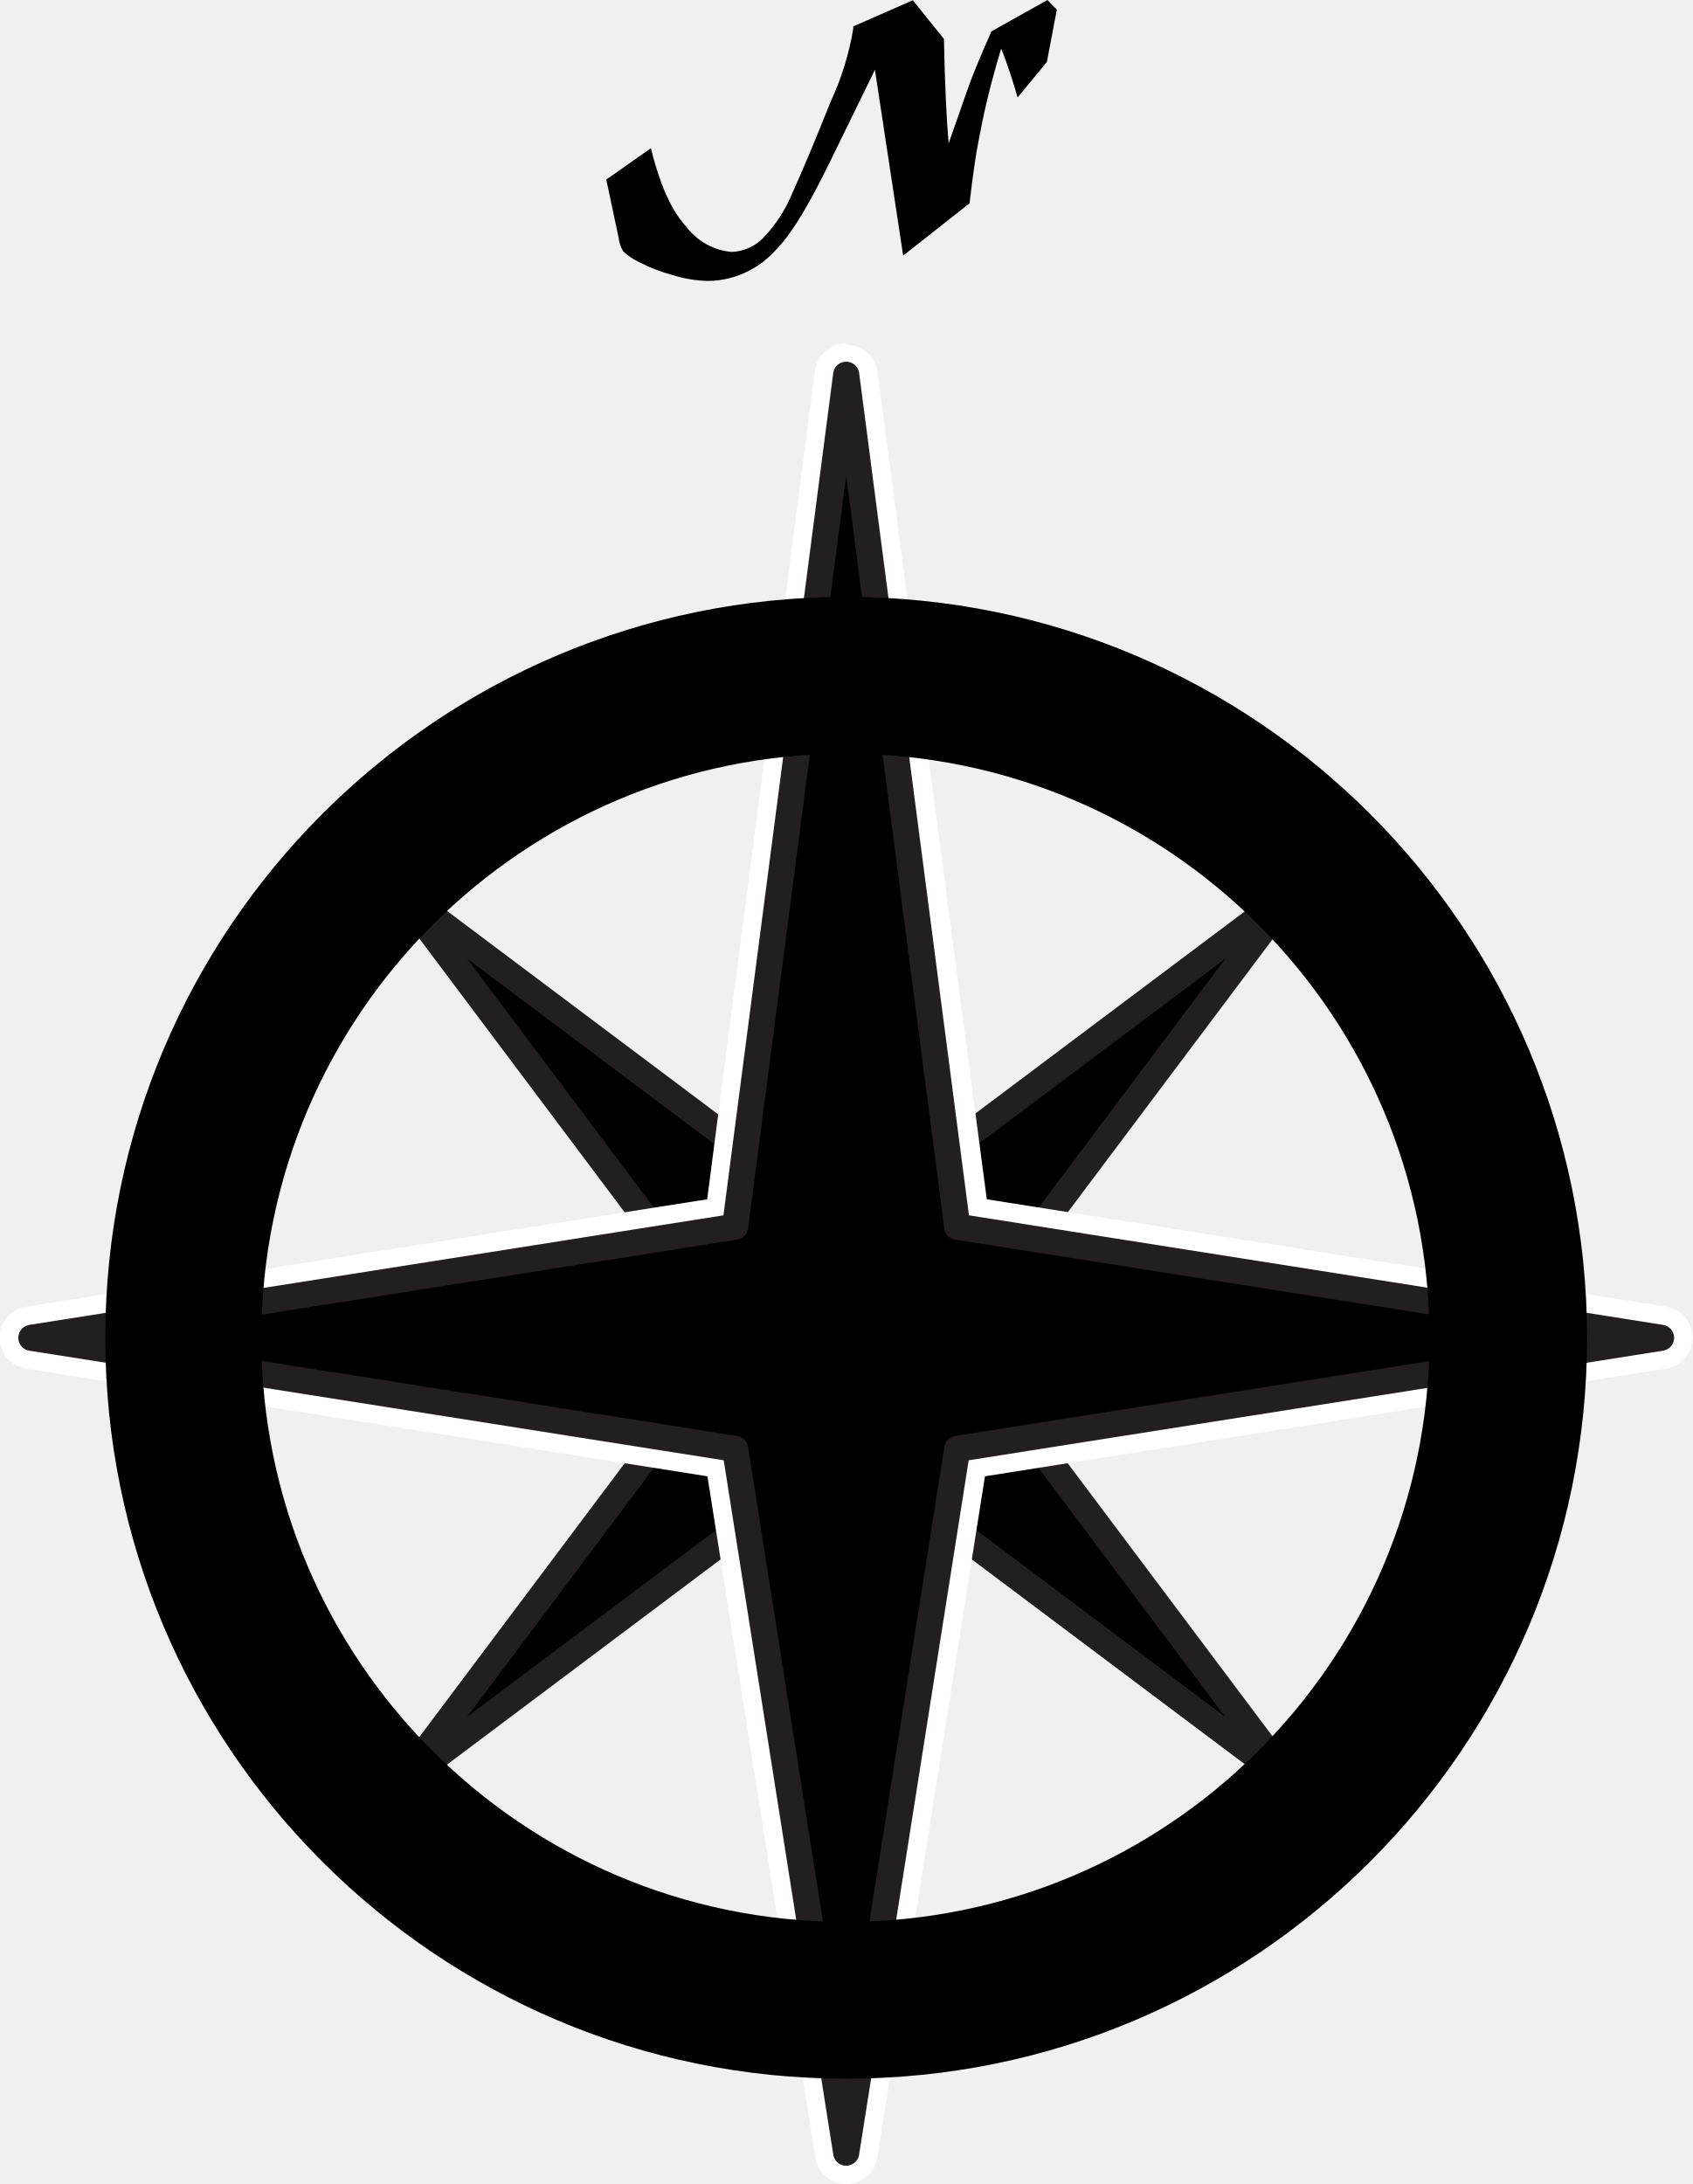
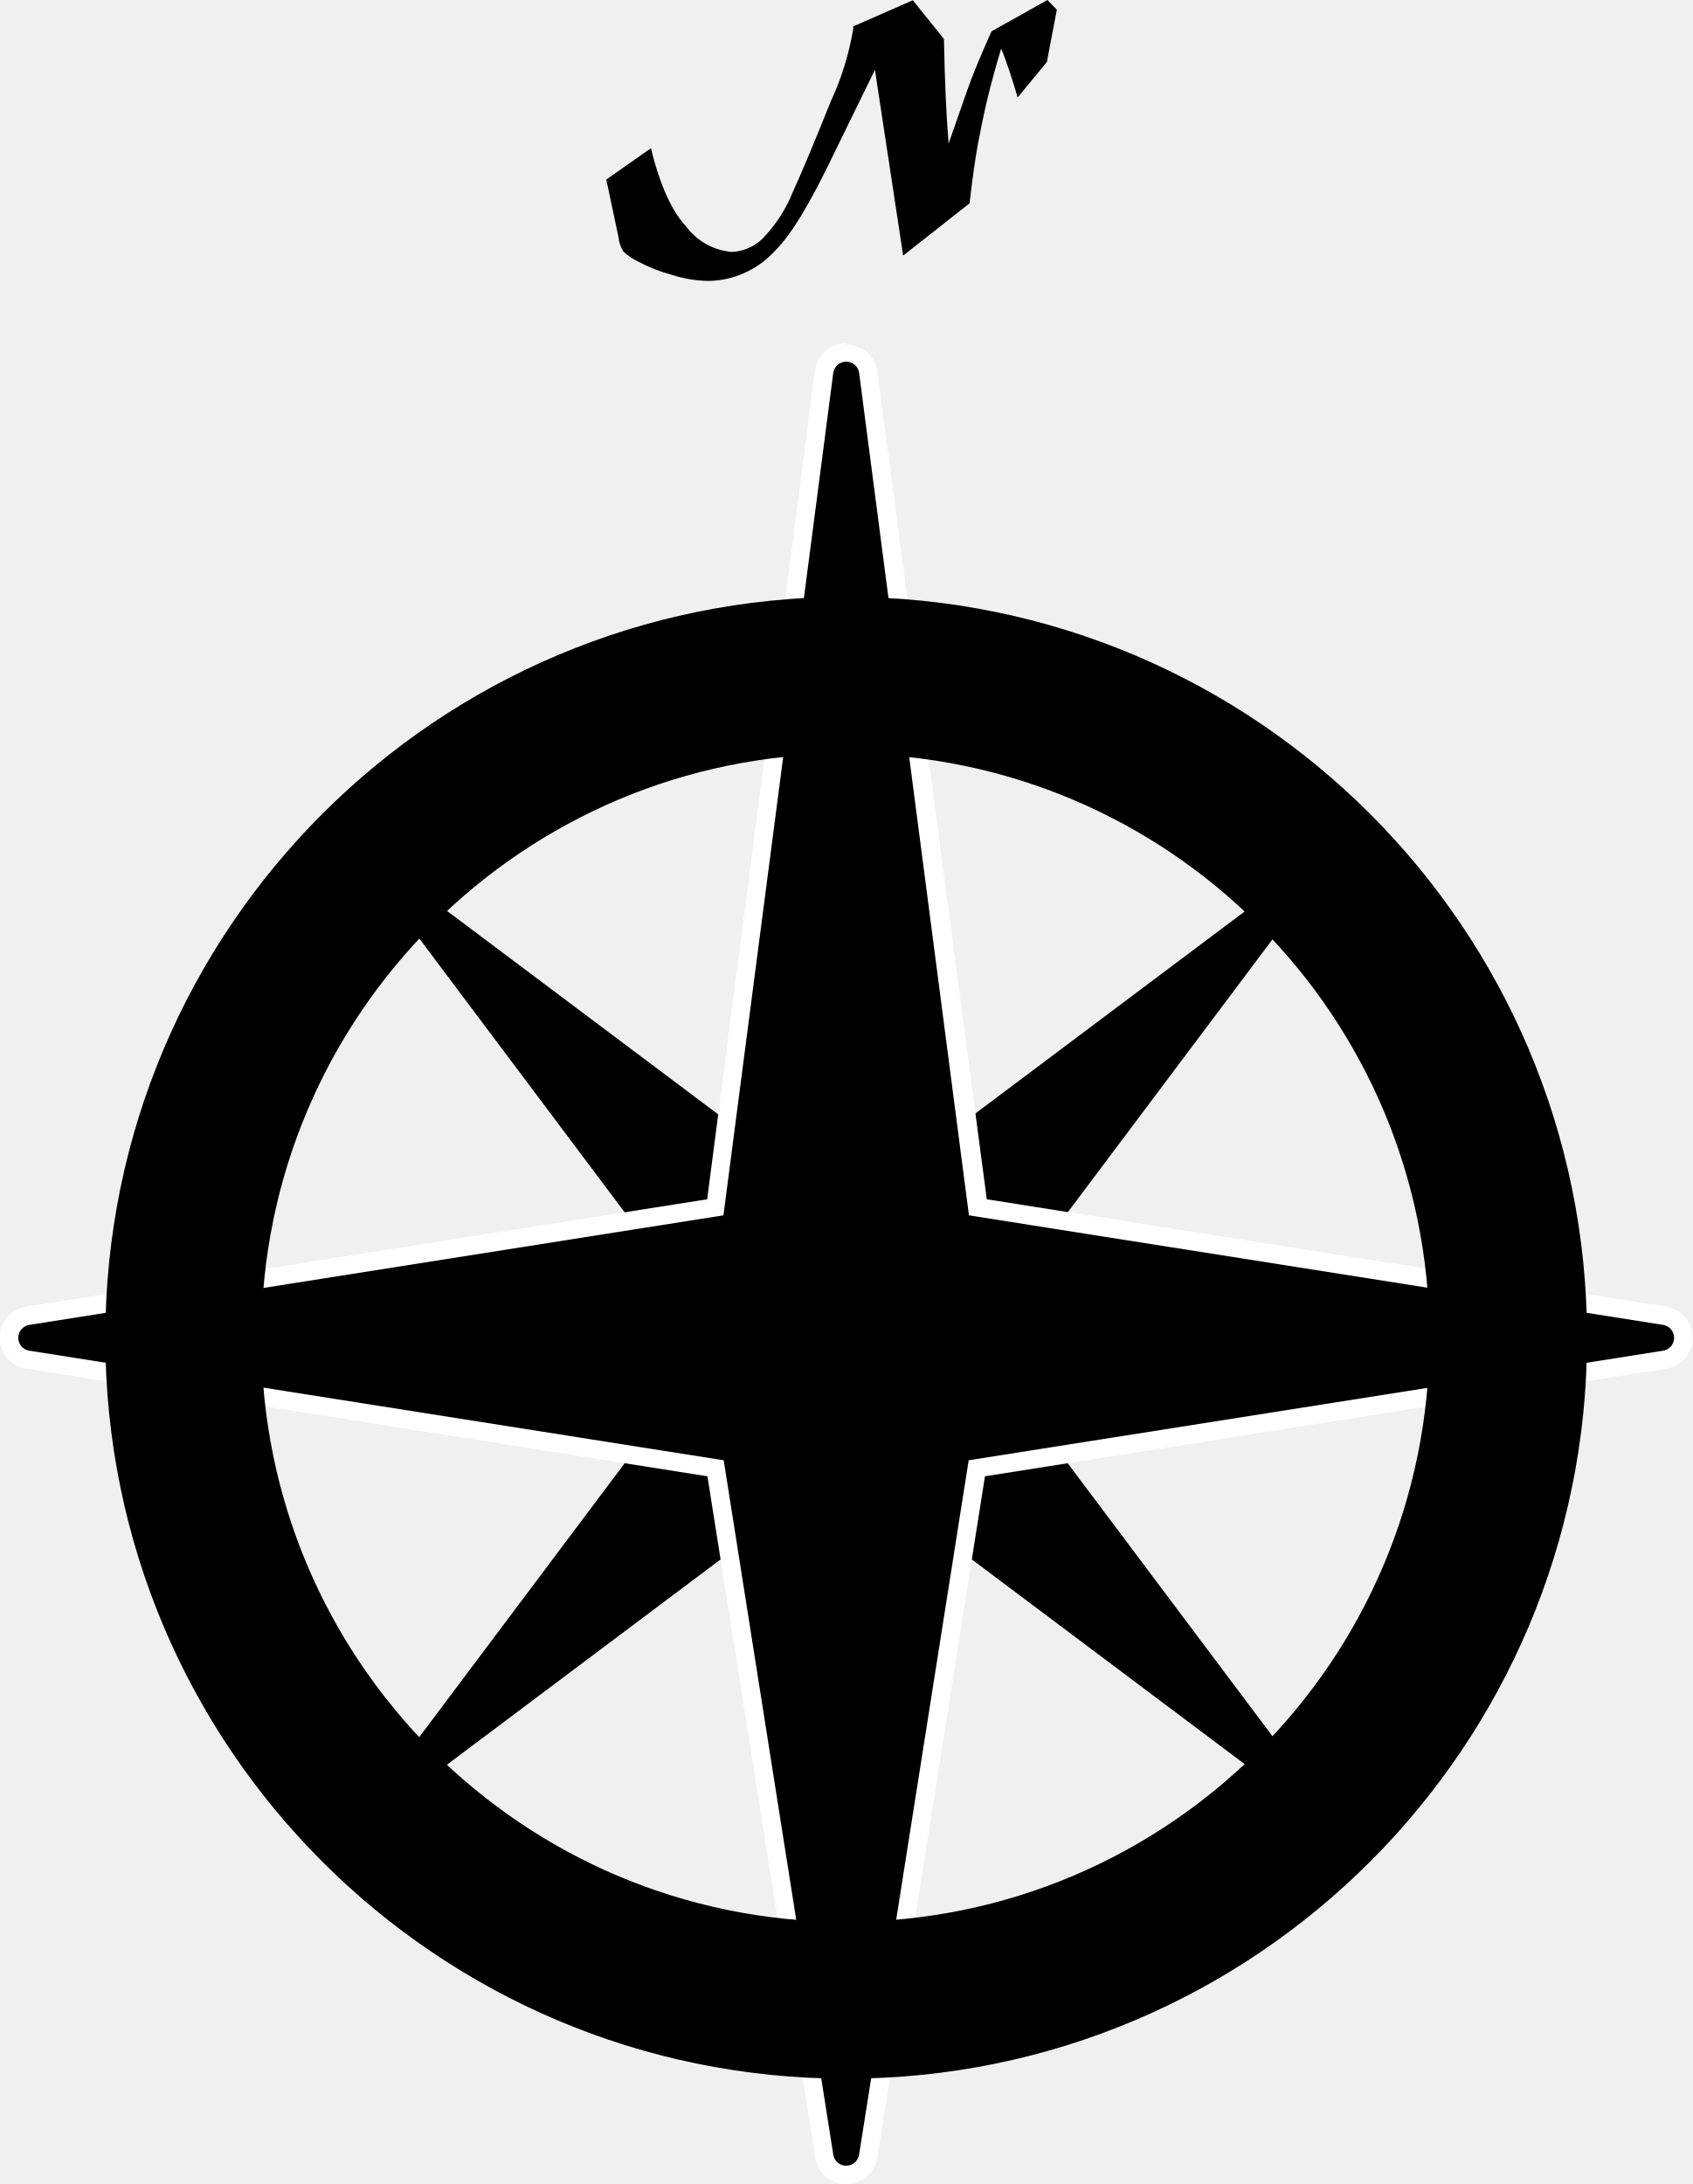
<svg xmlns="http://www.w3.org/2000/svg" viewBox="0 0 64.76 83.57">
-   <polygon points="32.38 55.44 15.37 68.2 28.13 51.19 15.37 34.18 32.38 46.94 49.39 34.18 36.63 51.19 49.39 68.2 32.38 55.44" style="stroke:#231f20;stroke-linecap:round;stroke-linejoin:round" />
+   <polygon points="32.38 55.44 15.37 68.2 28.13 51.19 15.37 34.18 32.38 46.94 49.39 34.18 36.63 51.19 49.39 68.2 32.38 55.44" style="stroke:#000;stroke-linecap:round;stroke-linejoin:round" />
  <path d="M32.38,83a.6.6,0,0,1-.59-.51L27.6,56,1.11,51.78a.6.6,0,0,1,0-1.19l26.49-4.18,4.19-32.15a.6.6,0,0,1,1.19,0l4.19,32.15L63.66,50.6a.6.6,0,0,1,0,1.19L37.16,56,33,82.47A.6.6,0,0,1,32.38,83Z" />
  <path d="M32.38,14.34l4.25,32.6,26.93,4.25L36.63,55.44,32.38,82.37,28.13,55.44,1.2,51.19l26.93-4.25,4.25-32.6m0-1.2a1.2,1.2,0,0,0-1.19,1L27.06,45.89,1,50a1.2,1.2,0,0,0,0,2.37l26.07,4.12L31.2,82.56a1.2,1.2,0,0,0,2.37,0l4.12-26.07,26.07-4.12a1.2,1.2,0,0,0,0-2.37l-26-4.11L33.57,14.19a1.2,1.2,0,0,0-1.19-1Z" style="fill:#fff" />
-   <polygon points="1.2 51.19 28.13 46.94 32.38 14.34 36.63 46.94 63.56 51.19 36.63 55.44 32.38 82.37 28.13 55.44 1.2 51.19" style="fill:none;stroke:#231f20;stroke-linecap:round;stroke-linejoin:round" />
+   <polygon points="1.2 51.19 28.13 46.94 32.38 14.34 36.63 46.94 63.56 51.19 36.63 55.44 32.38 82.37 28.13 55.44 1.2 51.19" style="fill:none;stroke:#000;stroke-linecap:round;stroke-linejoin:round" />
  <path d="M32.38,28.84A22.35,22.35,0,1,1,10,51.19,22.37,22.37,0,0,1,32.38,28.84m0-6A28.35,28.35,0,1,0,60.73,51.19,28.35,28.35,0,0,0,32.38,22.84Z" />
  <path d="M37.94,1.2,40.08,0l.36.37-.38,2L38.94,3.73q-.11-.39-.29-.94t-.34-.93q-.19.62-.38,1.34t-.36,1.55q-.17.82-.27,1.49t-.2,1.54l-2.54,2L33.48,2.67l-1.76,3.6q-.49,1-.88,1.67a11,11,0,0,1-.73,1.13,5.69,5.69,0,0,1-.71.78,3.41,3.41,0,0,1-.74.51,3.45,3.45,0,0,1-1.56.39,4.83,4.83,0,0,1-1.38-.23,6.1,6.1,0,0,1-1.28-.5,2.24,2.24,0,0,1-.59-.4,1.26,1.26,0,0,1-.18-.53l-.47-2.22,1.71-1.2a11.11,11.11,0,0,0,.38,1.28,6.87,6.87,0,0,0,.45,1,4.17,4.17,0,0,0,.55.76A2.42,2.42,0,0,0,28,9.64a1.79,1.79,0,0,0,1.18-.51,5.48,5.48,0,0,0,1.16-1.79q.53-1.16,1.45-3.46a10.77,10.77,0,0,0,.86-2.78.62.62,0,0,0,0-.09l2.28-1,1.19,1.48q.05,2.5.18,4l.7-2Q37.27,2.7,37.94,1.2Z" />
</svg>
